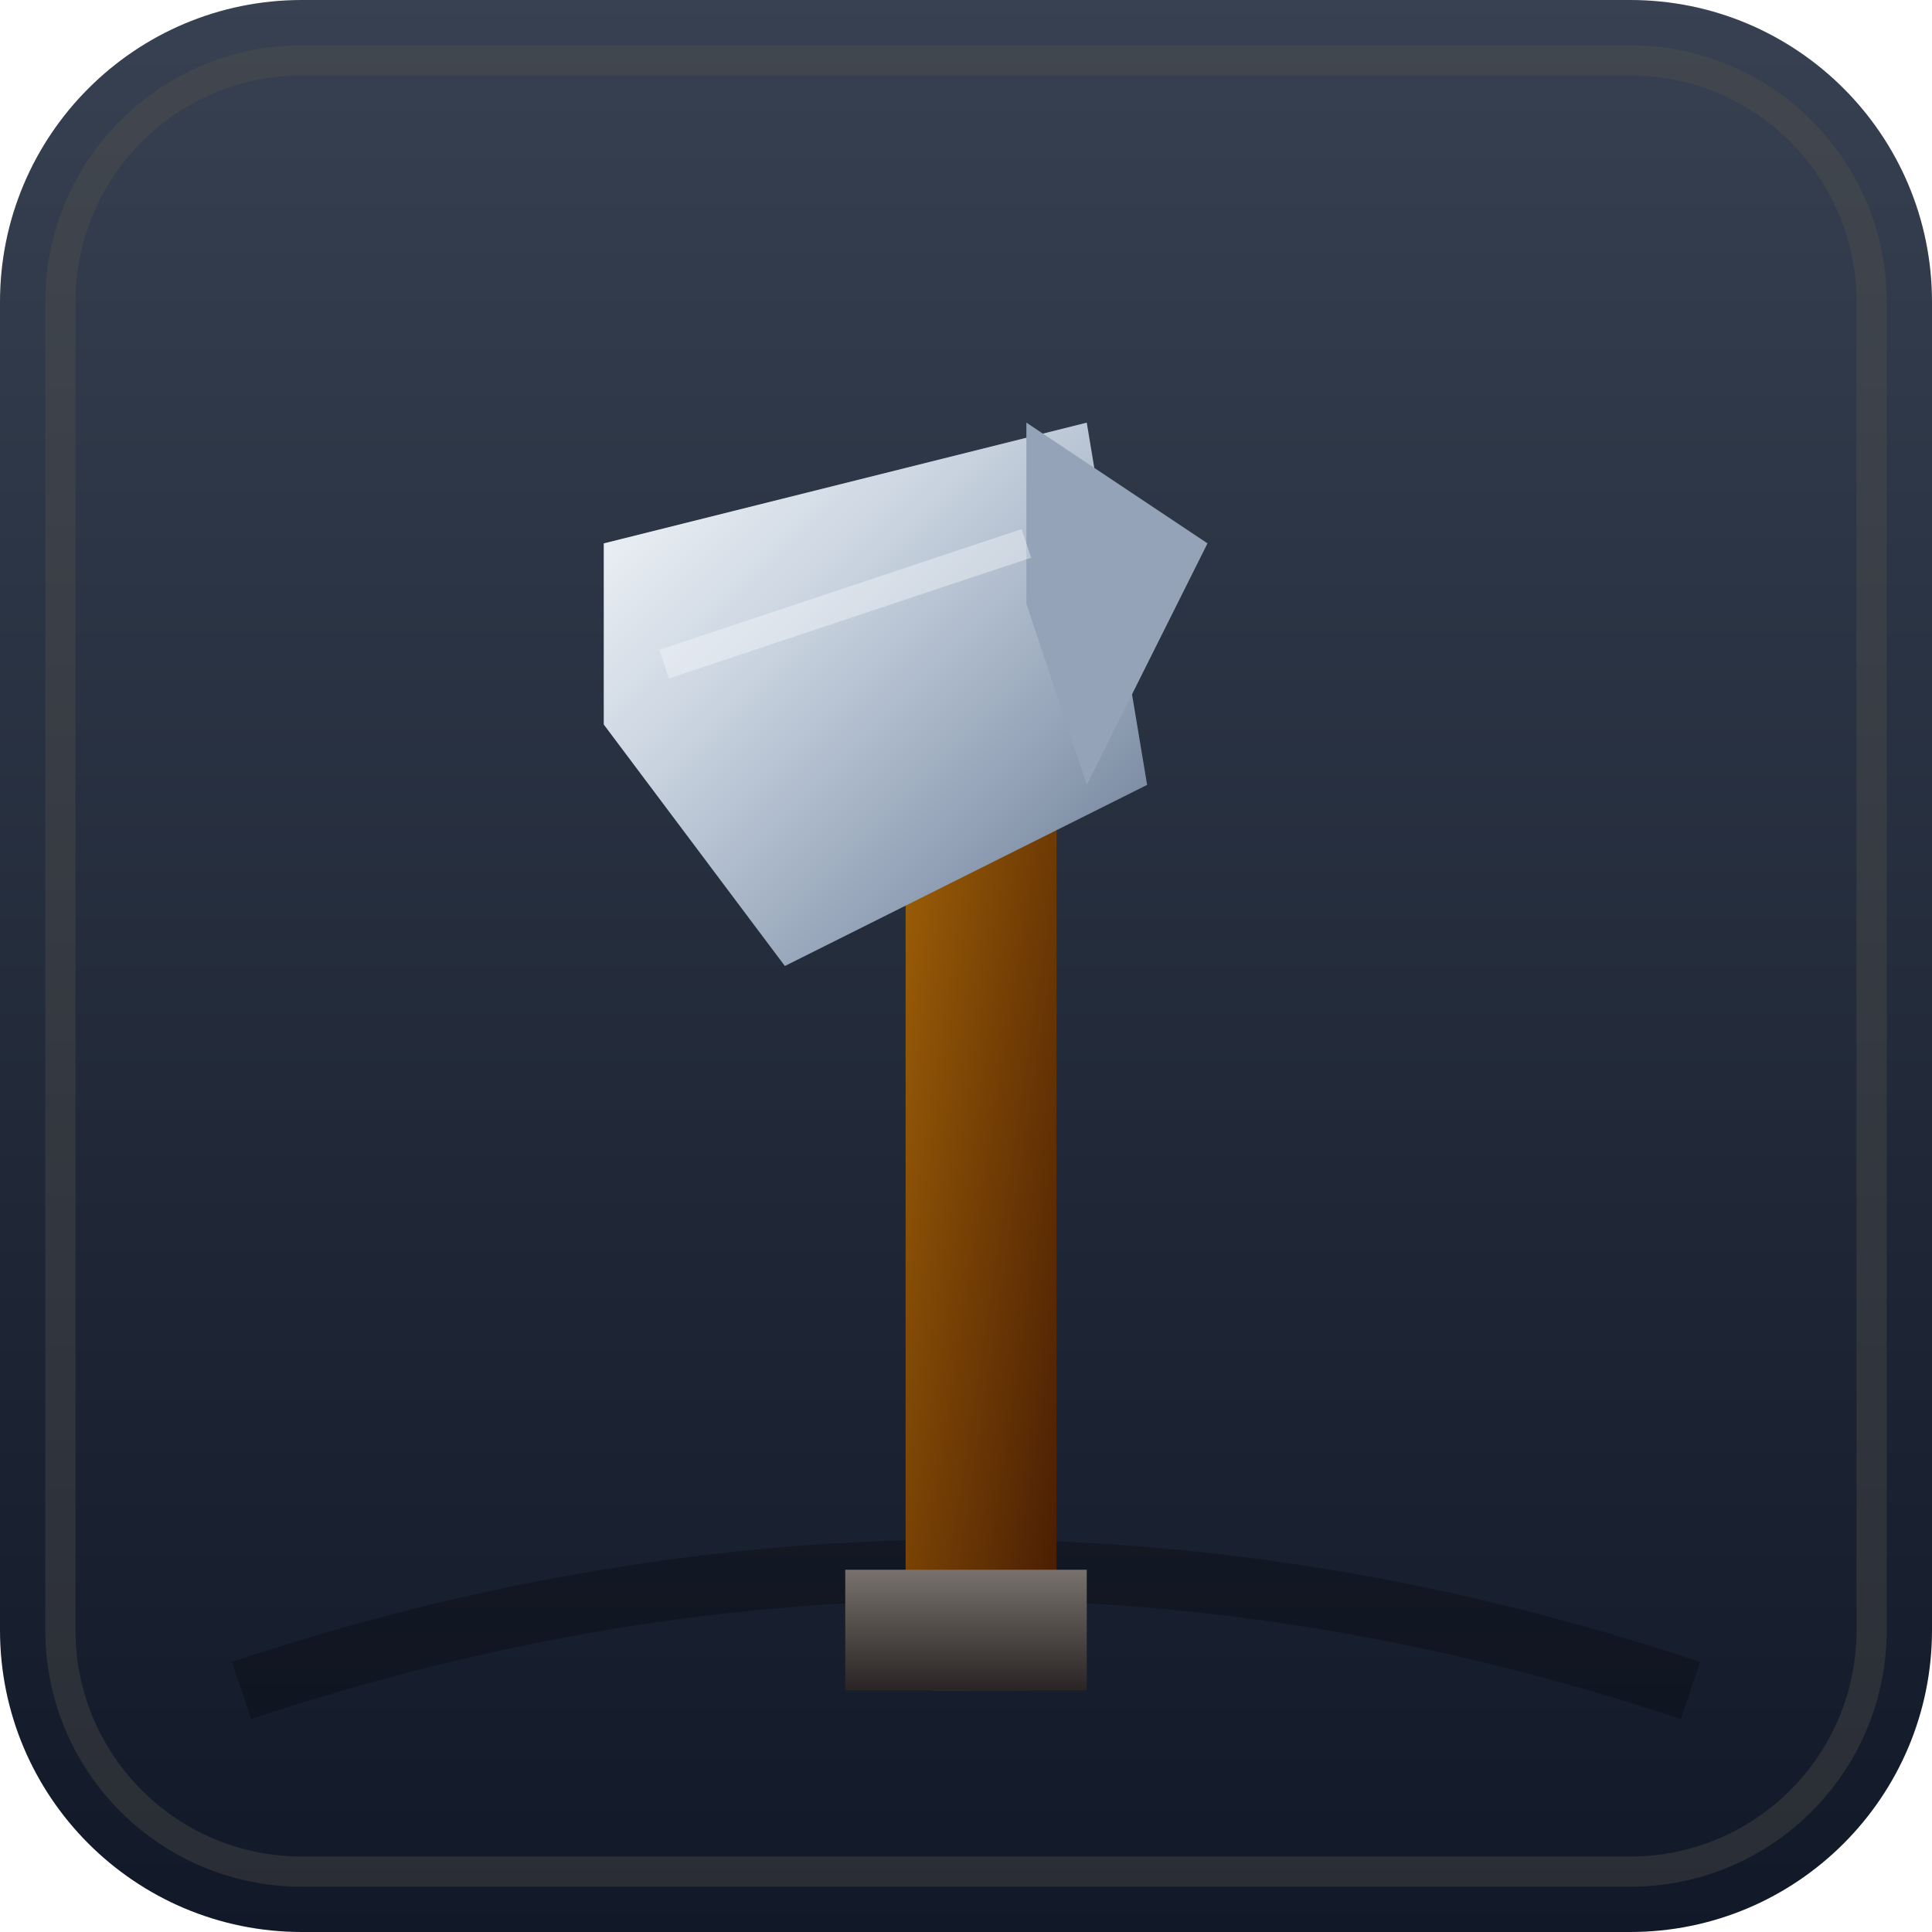
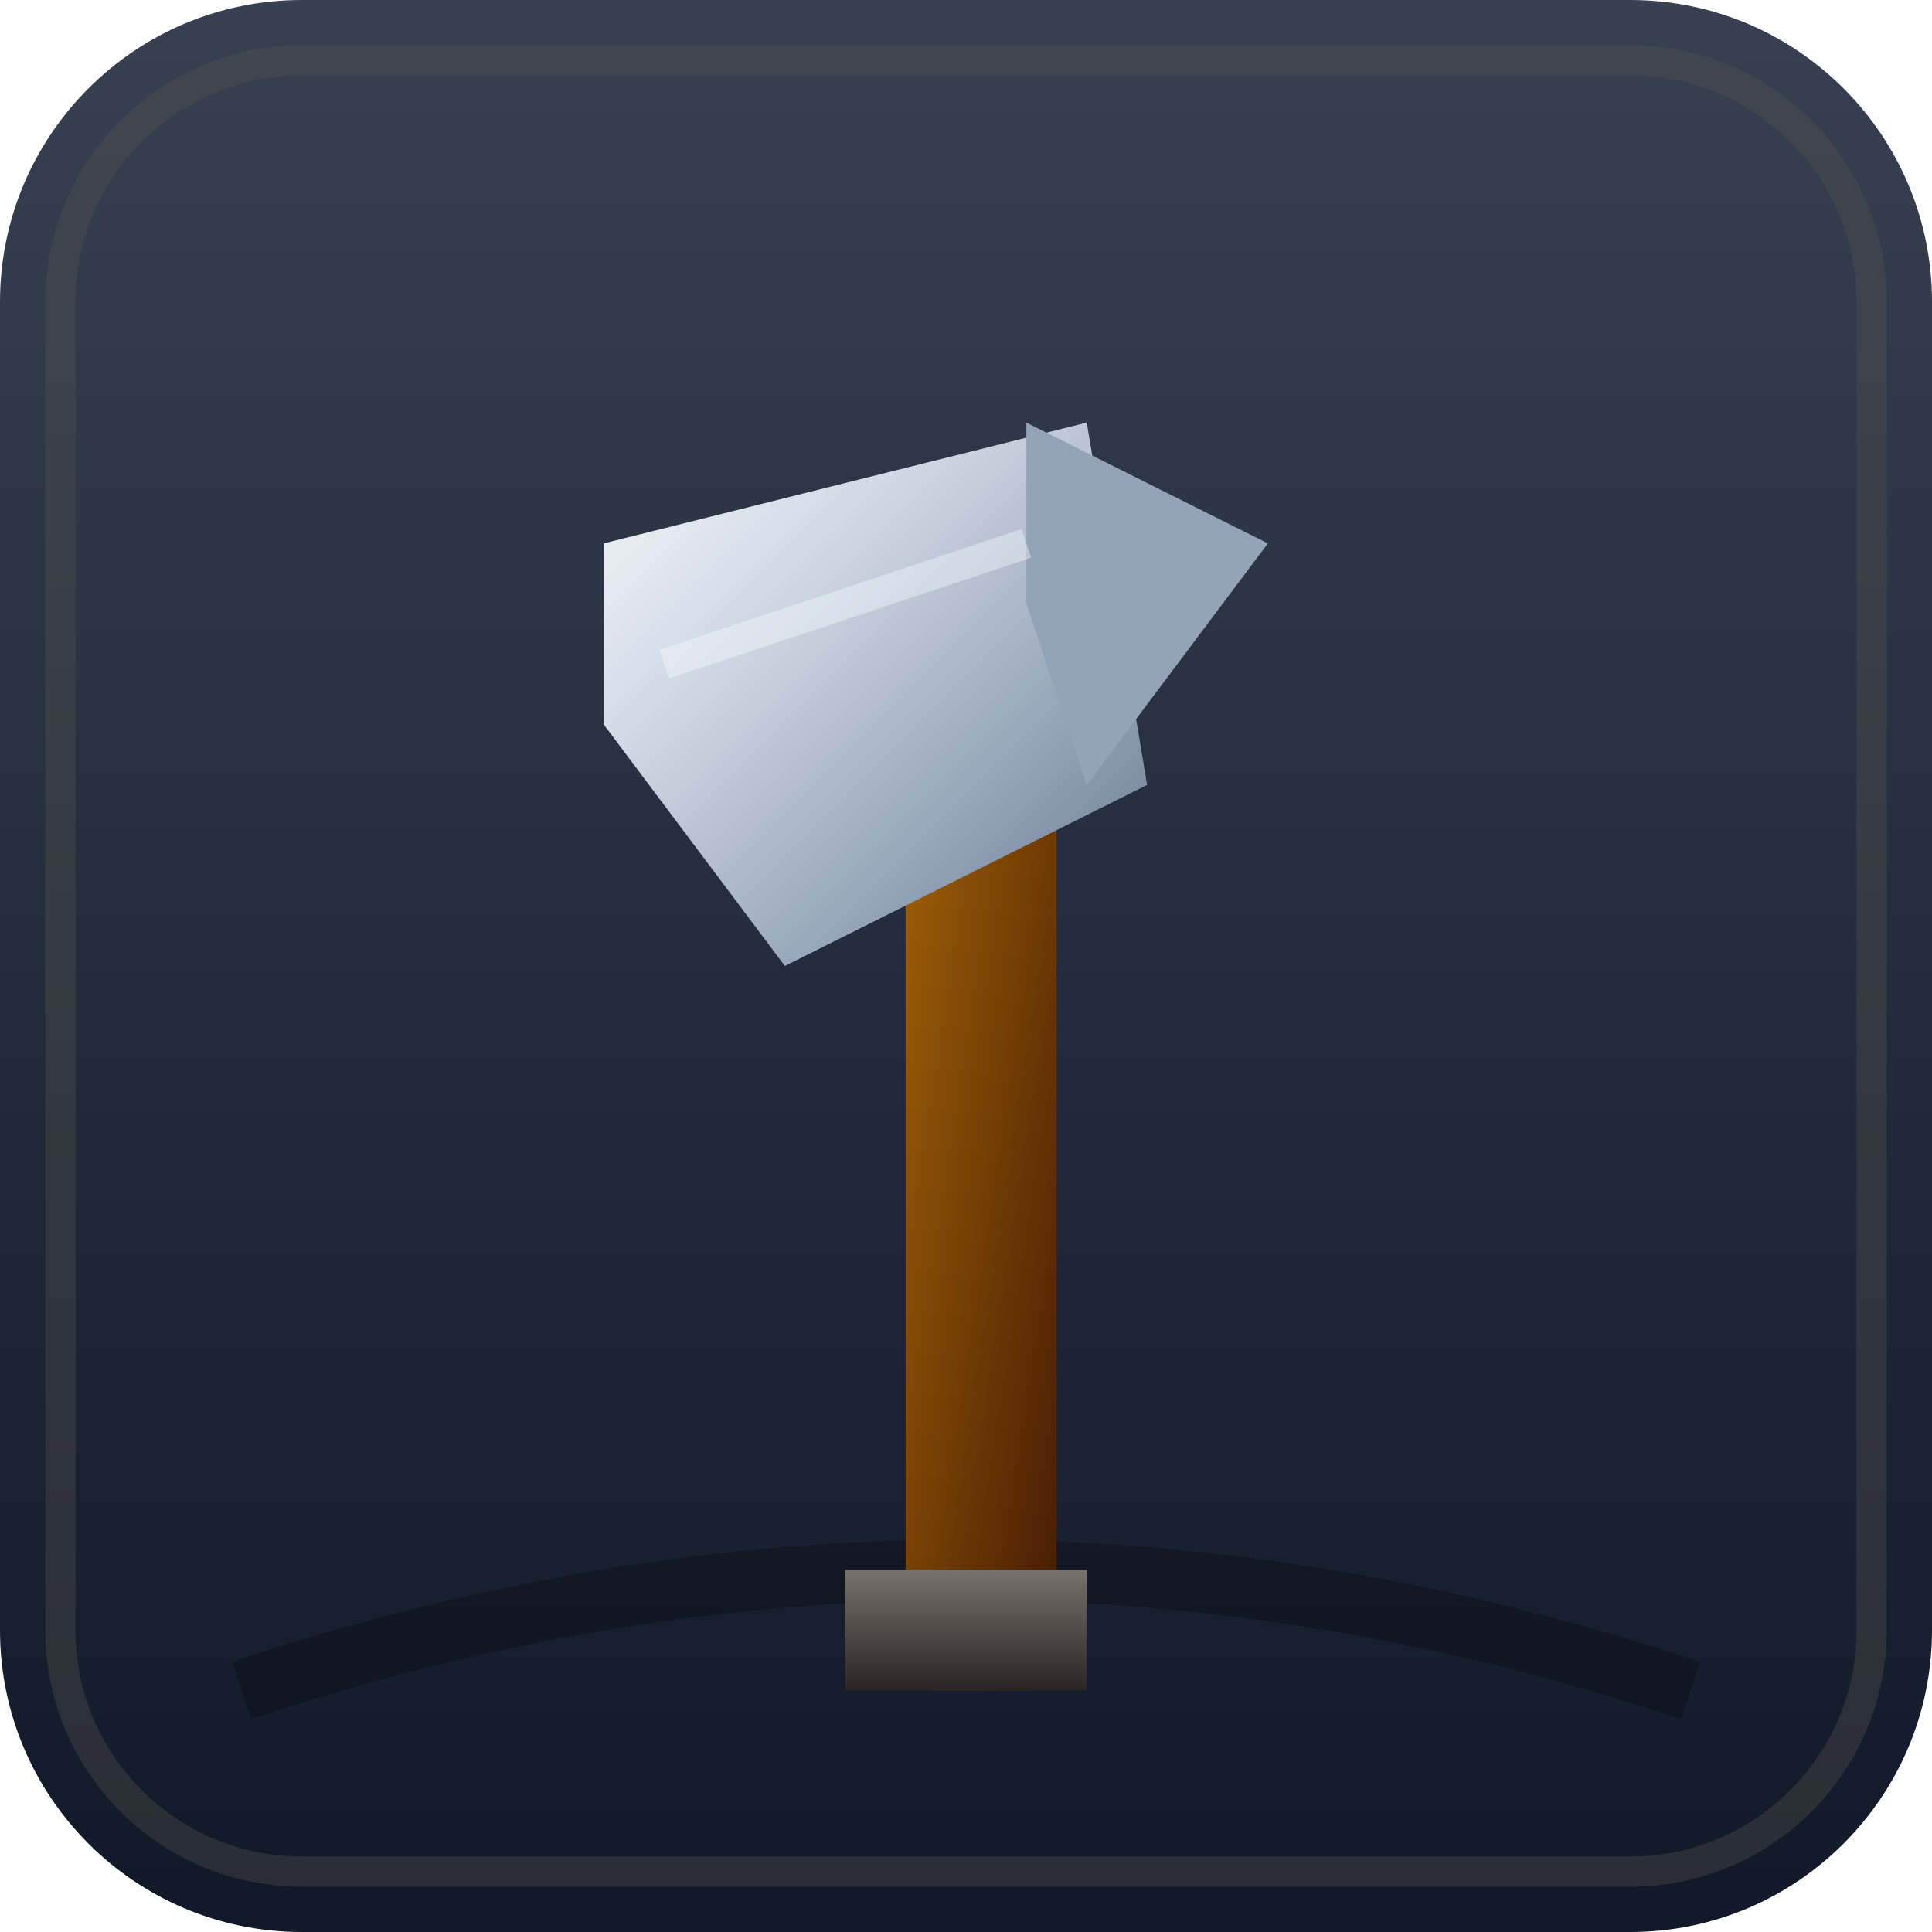
<svg xmlns="http://www.w3.org/2000/svg" viewBox="0 0 32 32" fill="none">
  <defs>
    <linearGradient id="axe-bg" x1="0" y1="0" x2="0" y2="1">
      <stop offset="0%" stop-color="#374151" />
      <stop offset="100%" stop-color="#111827" />
    </linearGradient>
    <linearGradient id="axe-steel" x1="0" y1="0" x2="1" y2="1">
      <stop offset="0%" stop-color="#f8fafc" />
      <stop offset="35%" stop-color="#cbd5e1" />
      <stop offset="70%" stop-color="#94a3b8" />
      <stop offset="100%" stop-color="#64748b" />
    </linearGradient>
    <linearGradient id="axe-steel-dark" x1="0" y1="0" x2="1" y2="0">
      <stop offset="0%" stop-color="#475569" />
      <stop offset="50%" stop-color="#e2e8f0" />
      <stop offset="100%" stop-color="#334155" />
    </linearGradient>
    <linearGradient id="axe-gold" x1="0" y1="0" x2="0" y2="1">
      <stop offset="0%" stop-color="#fde68a" />
      <stop offset="50%" stop-color="#d97706" />
      <stop offset="100%" stop-color="#92400e" />
    </linearGradient>
    <linearGradient id="axe-wood" x1="0" y1="0" x2="1" y2="1">
      <stop offset="0%" stop-color="#a16207" />
      <stop offset="100%" stop-color="#451a03" />
    </linearGradient>
    <linearGradient id="axe-leather" x1="0" y1="0" x2="0" y2="1">
      <stop offset="0%" stop-color="#78716c" />
      <stop offset="100%" stop-color="#292524" />
    </linearGradient>
+     <linearGradient id="axe-cloth" x1="0" y1="0" x2="0" y2="1">
+       <stop offset="0%" stop-color="#f5f5f4" />
+       <stop offset="100%" stop-color="#a8a29e" />
+     </linearGradient>
    <radialGradient id="axe-gem" cx="40%" cy="35%" r="65%">
      <stop offset="0%" stop-color="#e9d5ff" />
      <stop offset="45%" stop-color="#a78bfa" />
      <stop offset="100%" stop-color="#5b21b6" />
    </radialGradient>
    <filter id="axe-glow" x="-20%" y="-20%" width="140%" height="140%">
      <feGaussianBlur stdDeviation="0.6" result="b" />
      <feMerge>
        <feMergeNode in="b" />
        <feMergeNode in="SourceGraphic" />
      </feMerge>
    </filter>
  </defs>
  <rect width="32" height="32" rx="5" fill="url(#axe-bg)" />
  <rect x="1" y="1" width="30" height="30" rx="4" fill="none" stroke="#57534e" stroke-opacity="0.35" stroke-width="0.5" />
  <path d="M4 28 Q16 24 28 28" stroke="#000" stroke-opacity="0.25" stroke-width="1" fill="none" />
  <rect x="15" y="12" width="2.5" height="16" rx="0.5" fill="url(#axe-wood)" />
  <path d="M10 9 L18 7 L19 13 L13 16 L10 12 Z" fill="url(#axe-steel)" />
-   <path d="M17 7 L20 9 L18 13 L17 10 Z" fill="#94a3b8" />
+   <path d="M17 7 L21 9 L18 13 L17 10 Z" fill="#94a3b8" />
  <path d="M11 11 L17 9" stroke="#f8fafc" stroke-width="0.5" opacity="0.4" />
  <rect x="14" y="26" width="4" height="2" fill="url(#axe-leather)" />
</svg>
